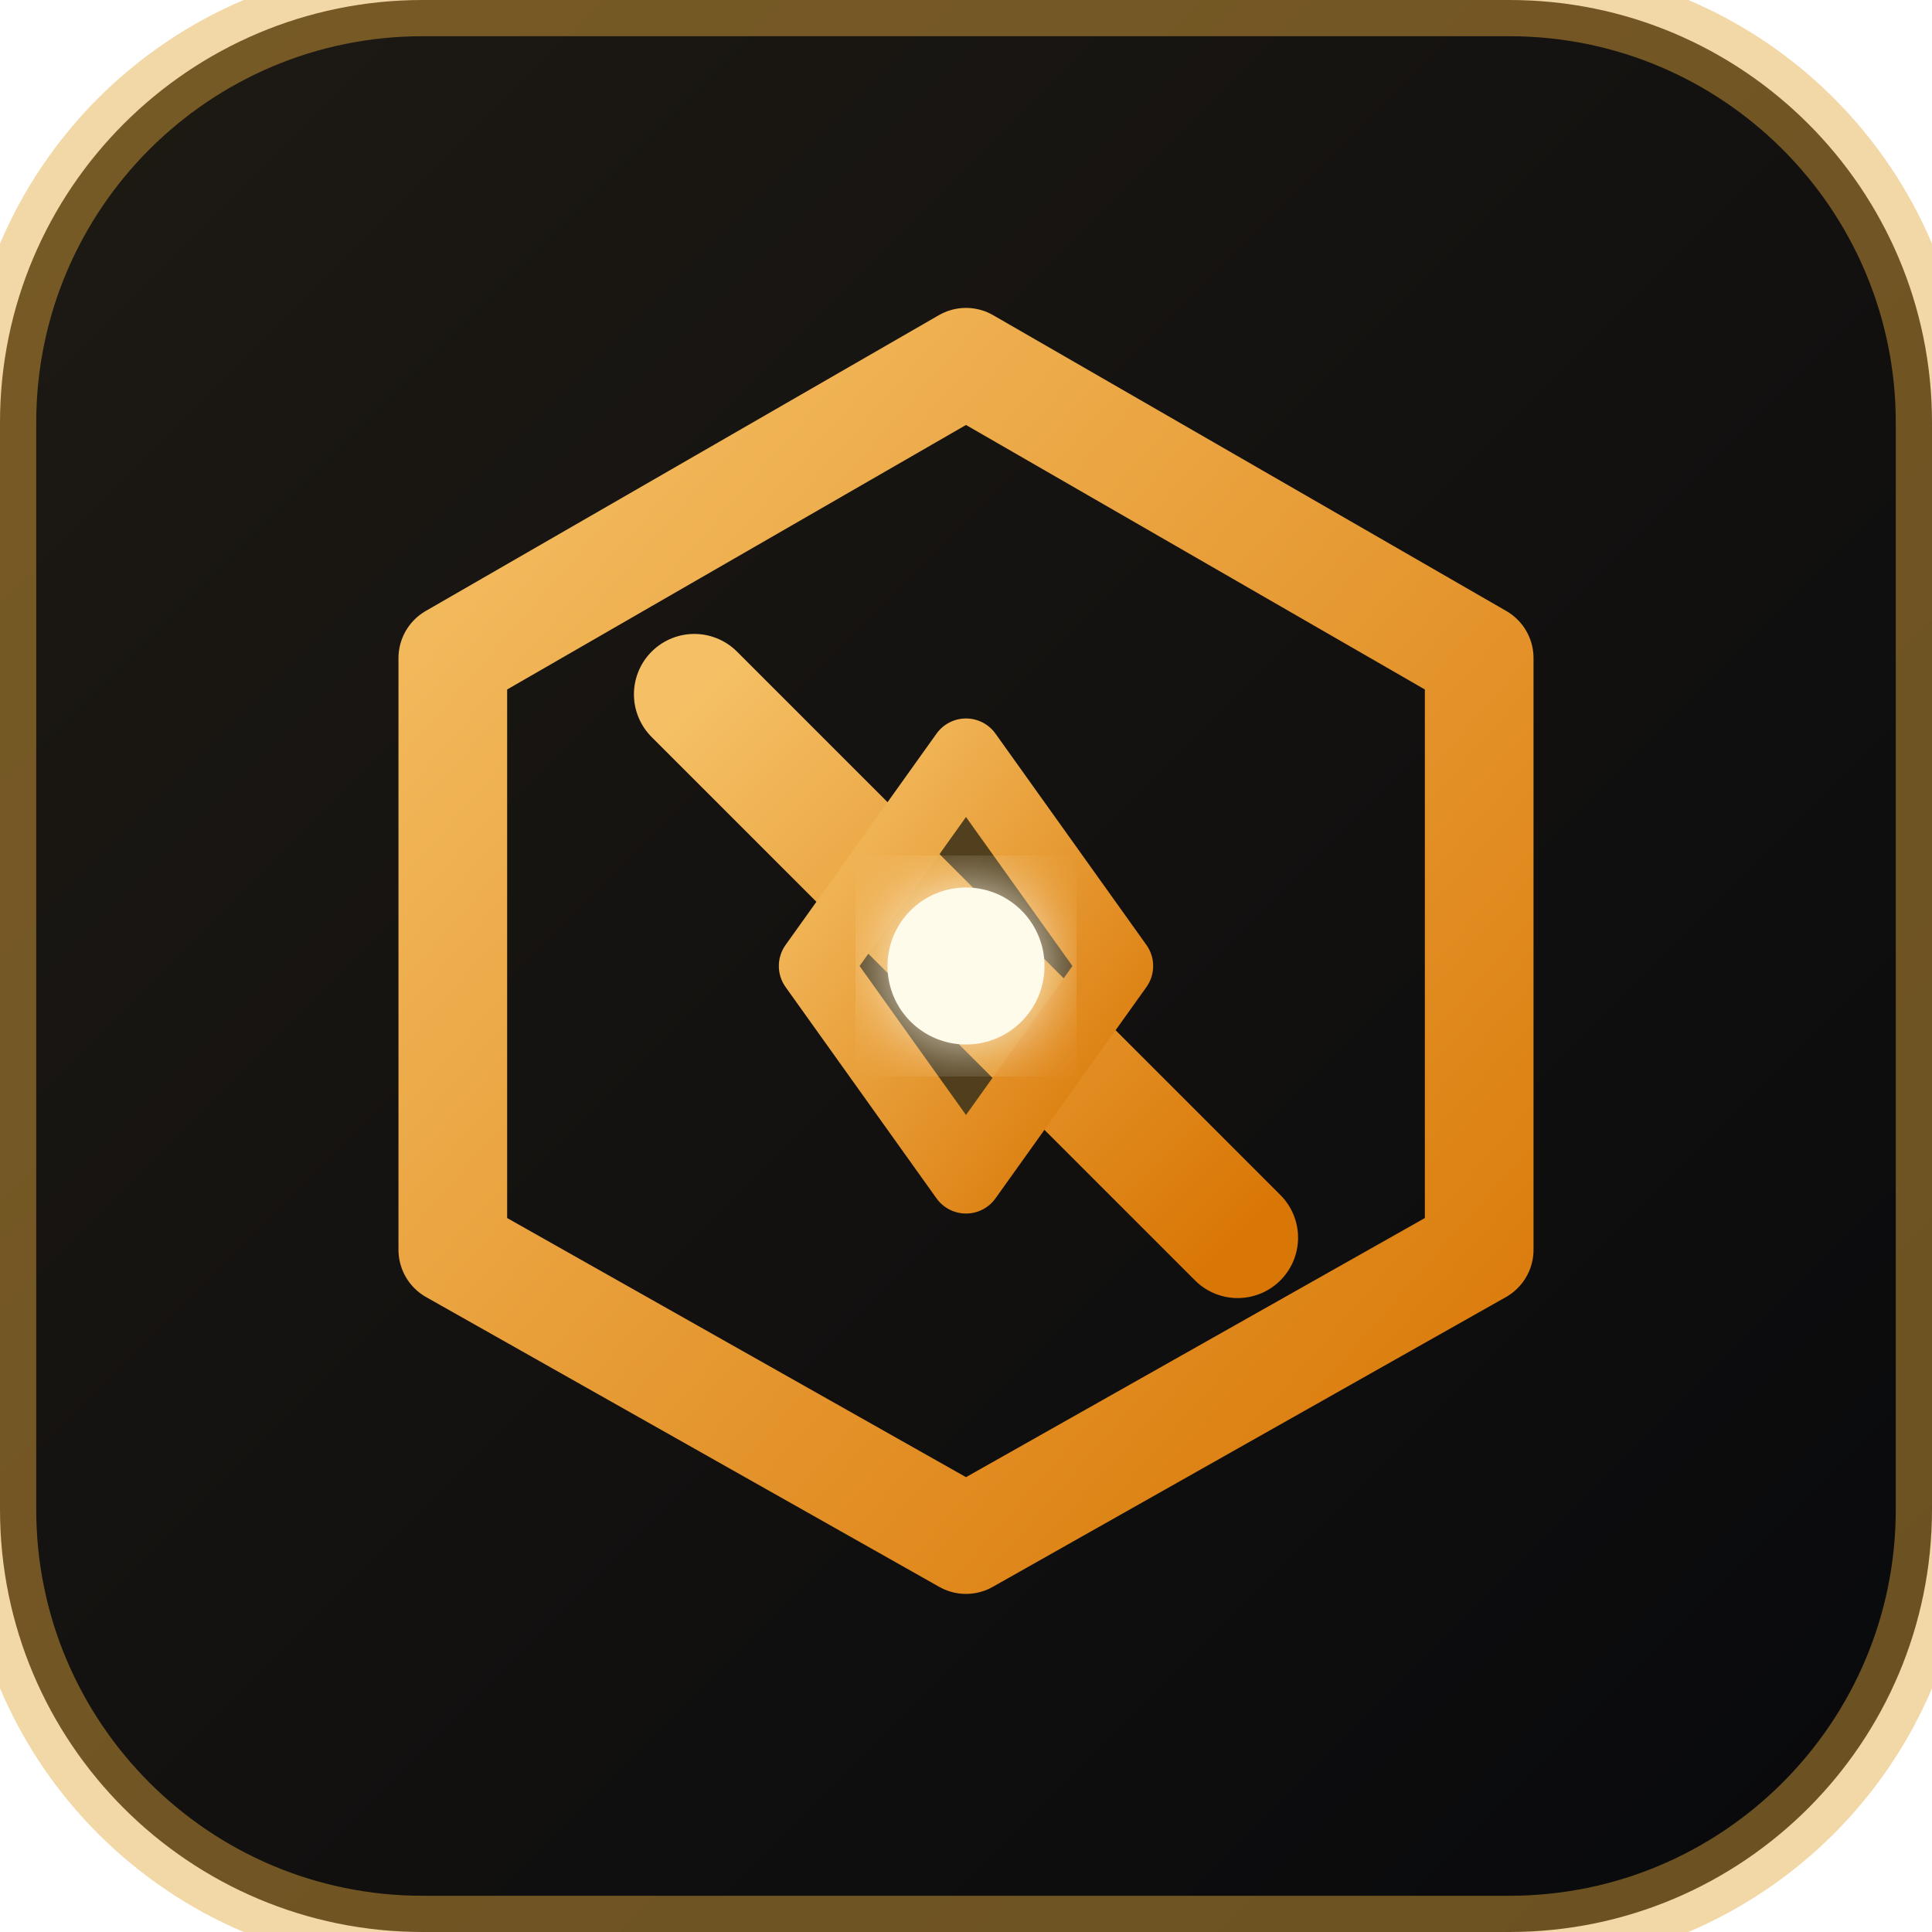
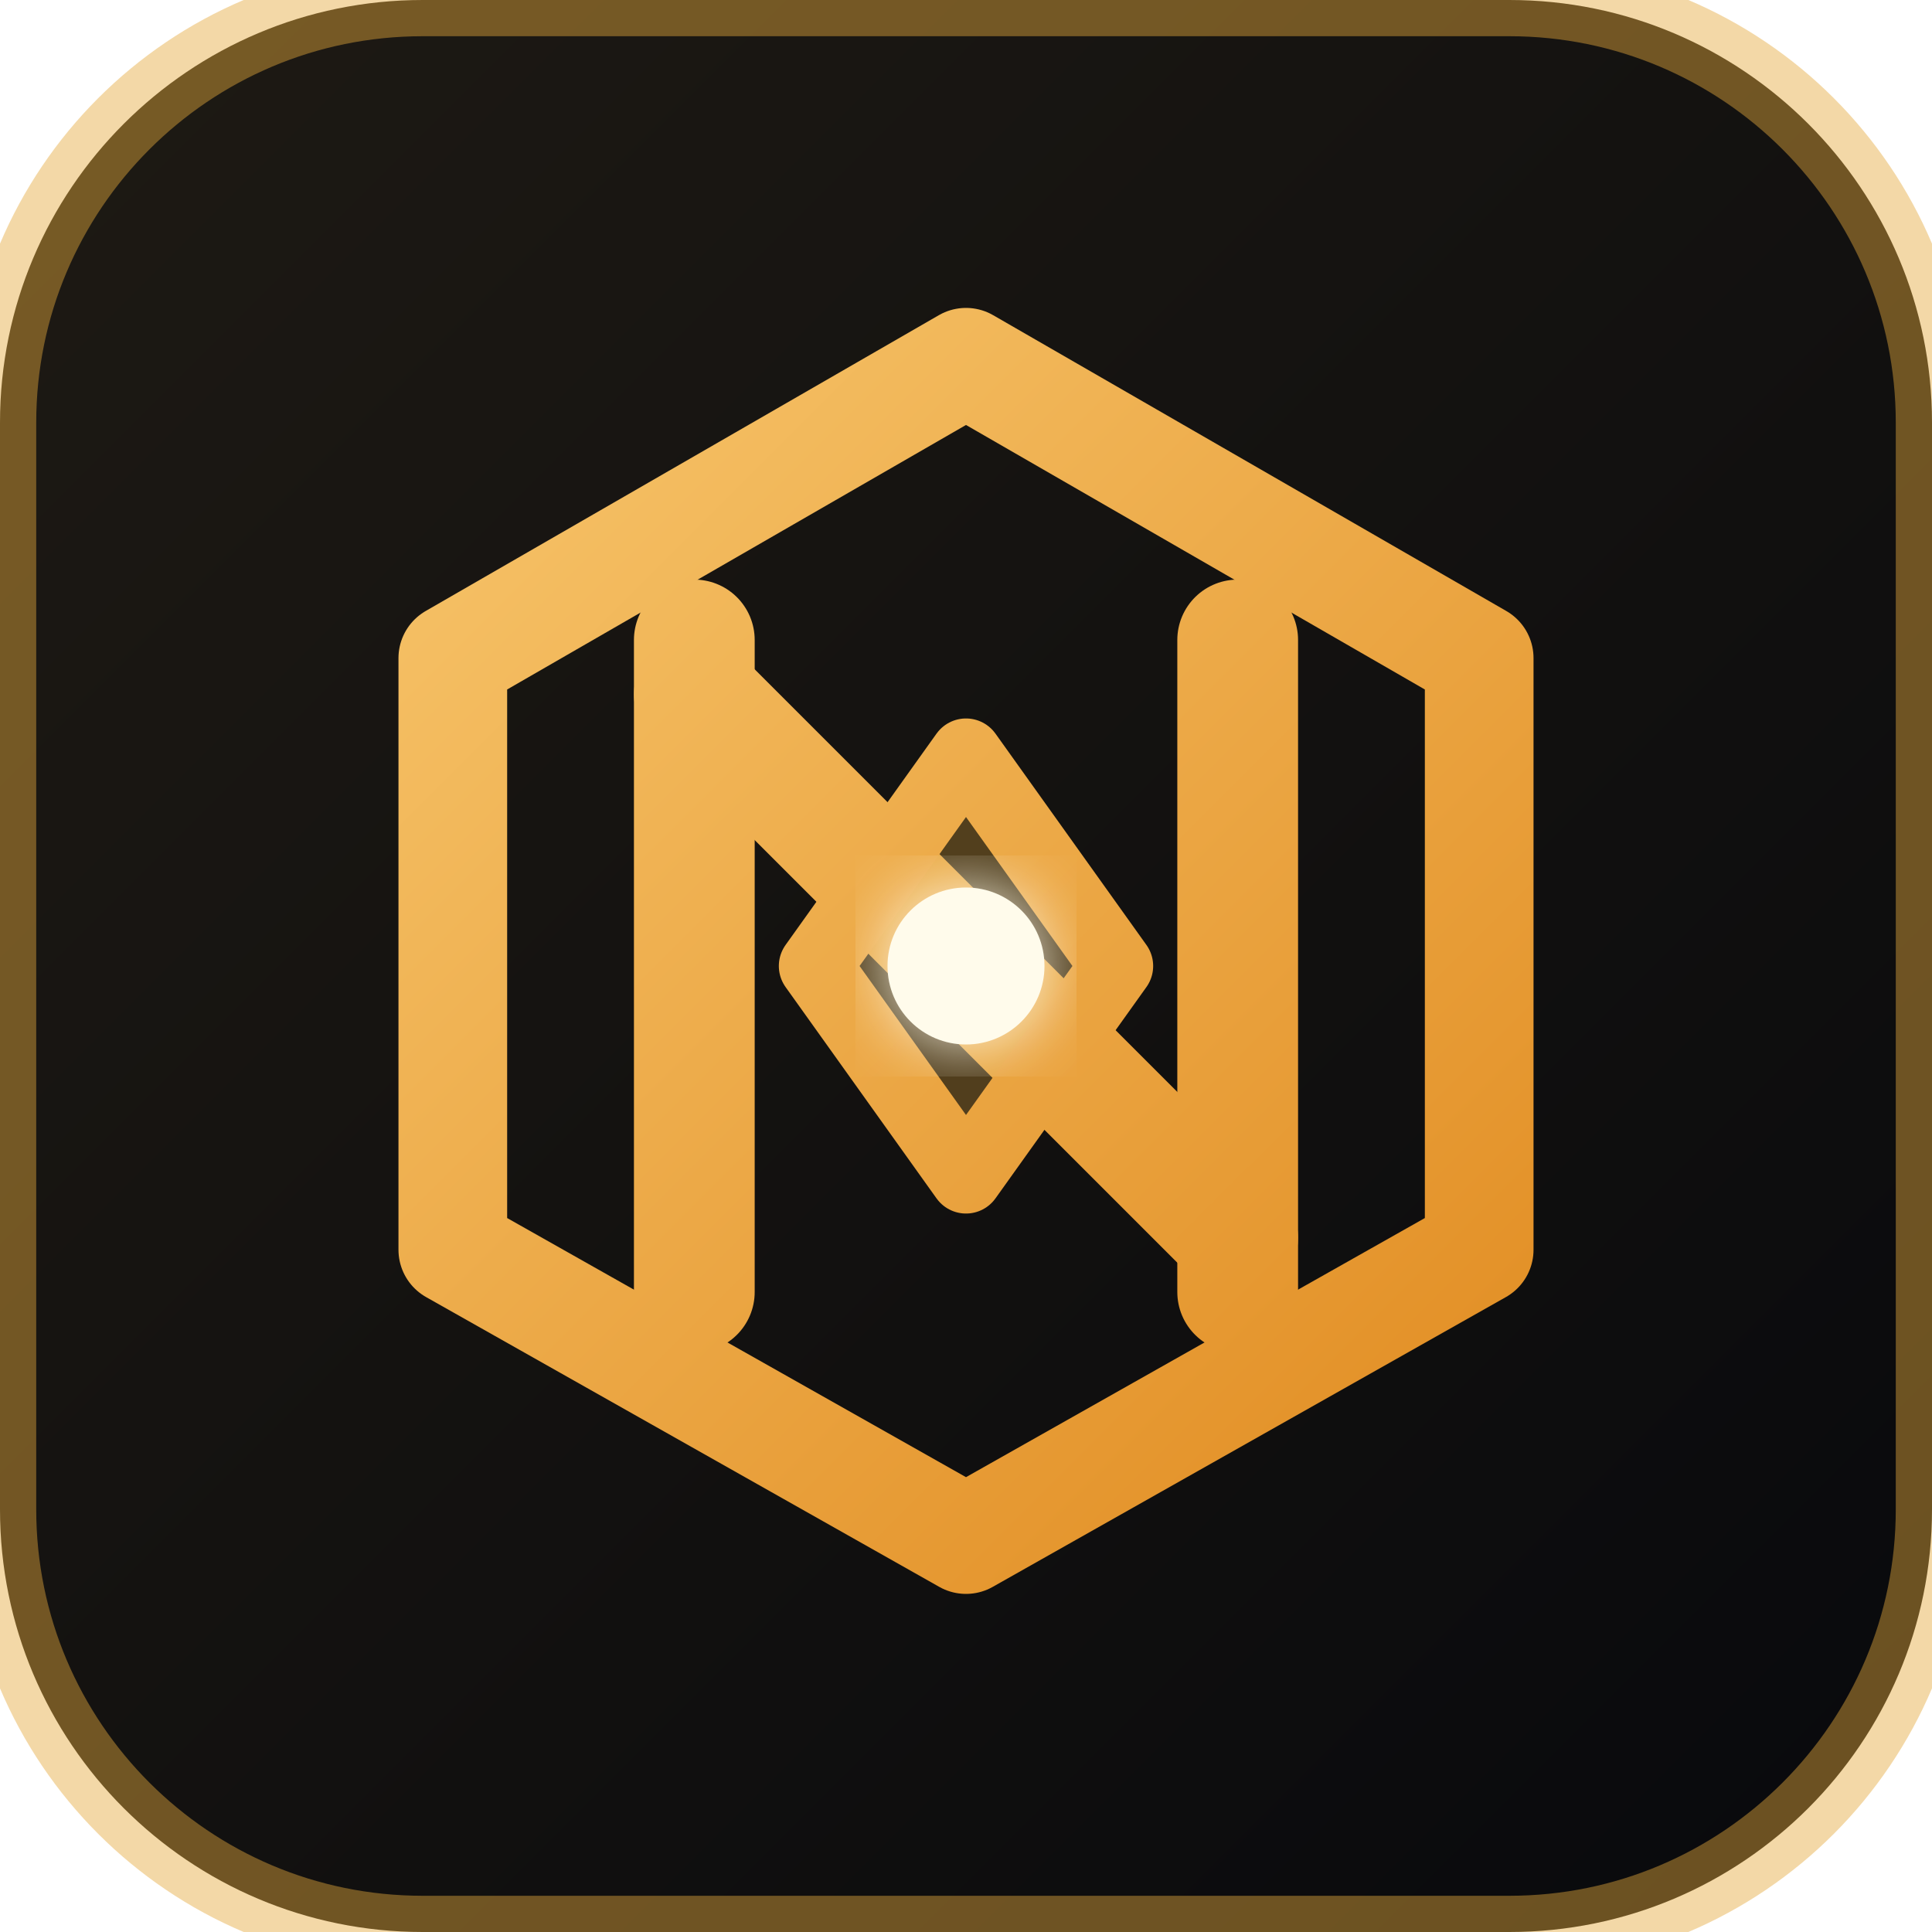
<svg xmlns="http://www.w3.org/2000/svg" viewBox="0 0 32 32" width="32" height="32">
  <defs>
    <linearGradient id="nv-bg" x1="0%" y1="0%" x2="100%" y2="100%">
      <stop offset="0%" stop-color="#1E1A14" />
      <stop offset="100%" stop-color="#08090C" />
    </linearGradient>
-     <linearGradient id="nv-gold" x1="0%" y1="0%" x2="100%" y2="100%">
+     <linearGradient id="nv-gold" gradientUnits="userSpaceOnUse" x1="4" y1="4" x2="28" y2="28">
      <stop offset="0%" stop-color="#F5C065" />
      <stop offset="100%" stop-color="#D97706" />
    </linearGradient>
    <filter id="nv-glow" x="-20%" y="-20%" width="140%" height="140%">
      <feGaussianBlur stdDeviation="0.6" result="blur" />
      <feComposite in="SourceGraphic" in2="blur" operator="over" />
    </filter>
  </defs>
  <rect width="32" height="32" rx="7" fill="url(#nv-bg)" stroke="#E5A93C" stroke-width="1.2" stroke-opacity="0.45" />
-   <g transform="translate(4, 4)" stroke="url(#nv-gold)" fill="none" stroke-linecap="round" stroke-linejoin="round">
+   <g transform="translate(4, 4)" fill="none" stroke="url(#nv-gold)" stroke-linecap="round" stroke-linejoin="round">
    <path d="M12 2l8.5 4.9v9.8L12 21.5 3.5 16.7V6.9L12 2z" stroke-width="1.8" />
-     <path d="M7.5 6.6v10.8" stroke-width="2" />
-     <path d="M16.5 6.6v10.8" stroke-width="2" />
-     <path d="M7.5 7.5l9 9" stroke-width="2" />
-     <path d="M12 8.5L14.5 12L12 15.5L9.5 12Z" stroke-width="1.2" fill="#E5A93C" fill-opacity="0.3" />
+     <line x1="7.5" y1="6.6" x2="7.5" y2="17.4" stroke-width="2" />
+     <line x1="16.5" y1="6.6" x2="16.5" y2="17.4" stroke-width="2" />
+     <line x1="7.5" y1="7.5" x2="16.5" y2="16.5" stroke-width="2" />
+     <polygon points="12,8.5 14.5,12 12,15.5 9.5,12" stroke-width="1.2" fill="#E5A93C" fill-opacity="0.3" />
    <circle cx="12" cy="12" r="1.3" fill="#FFFBEB" stroke="none" filter="url(#nv-glow)" />
  </g>
</svg>
